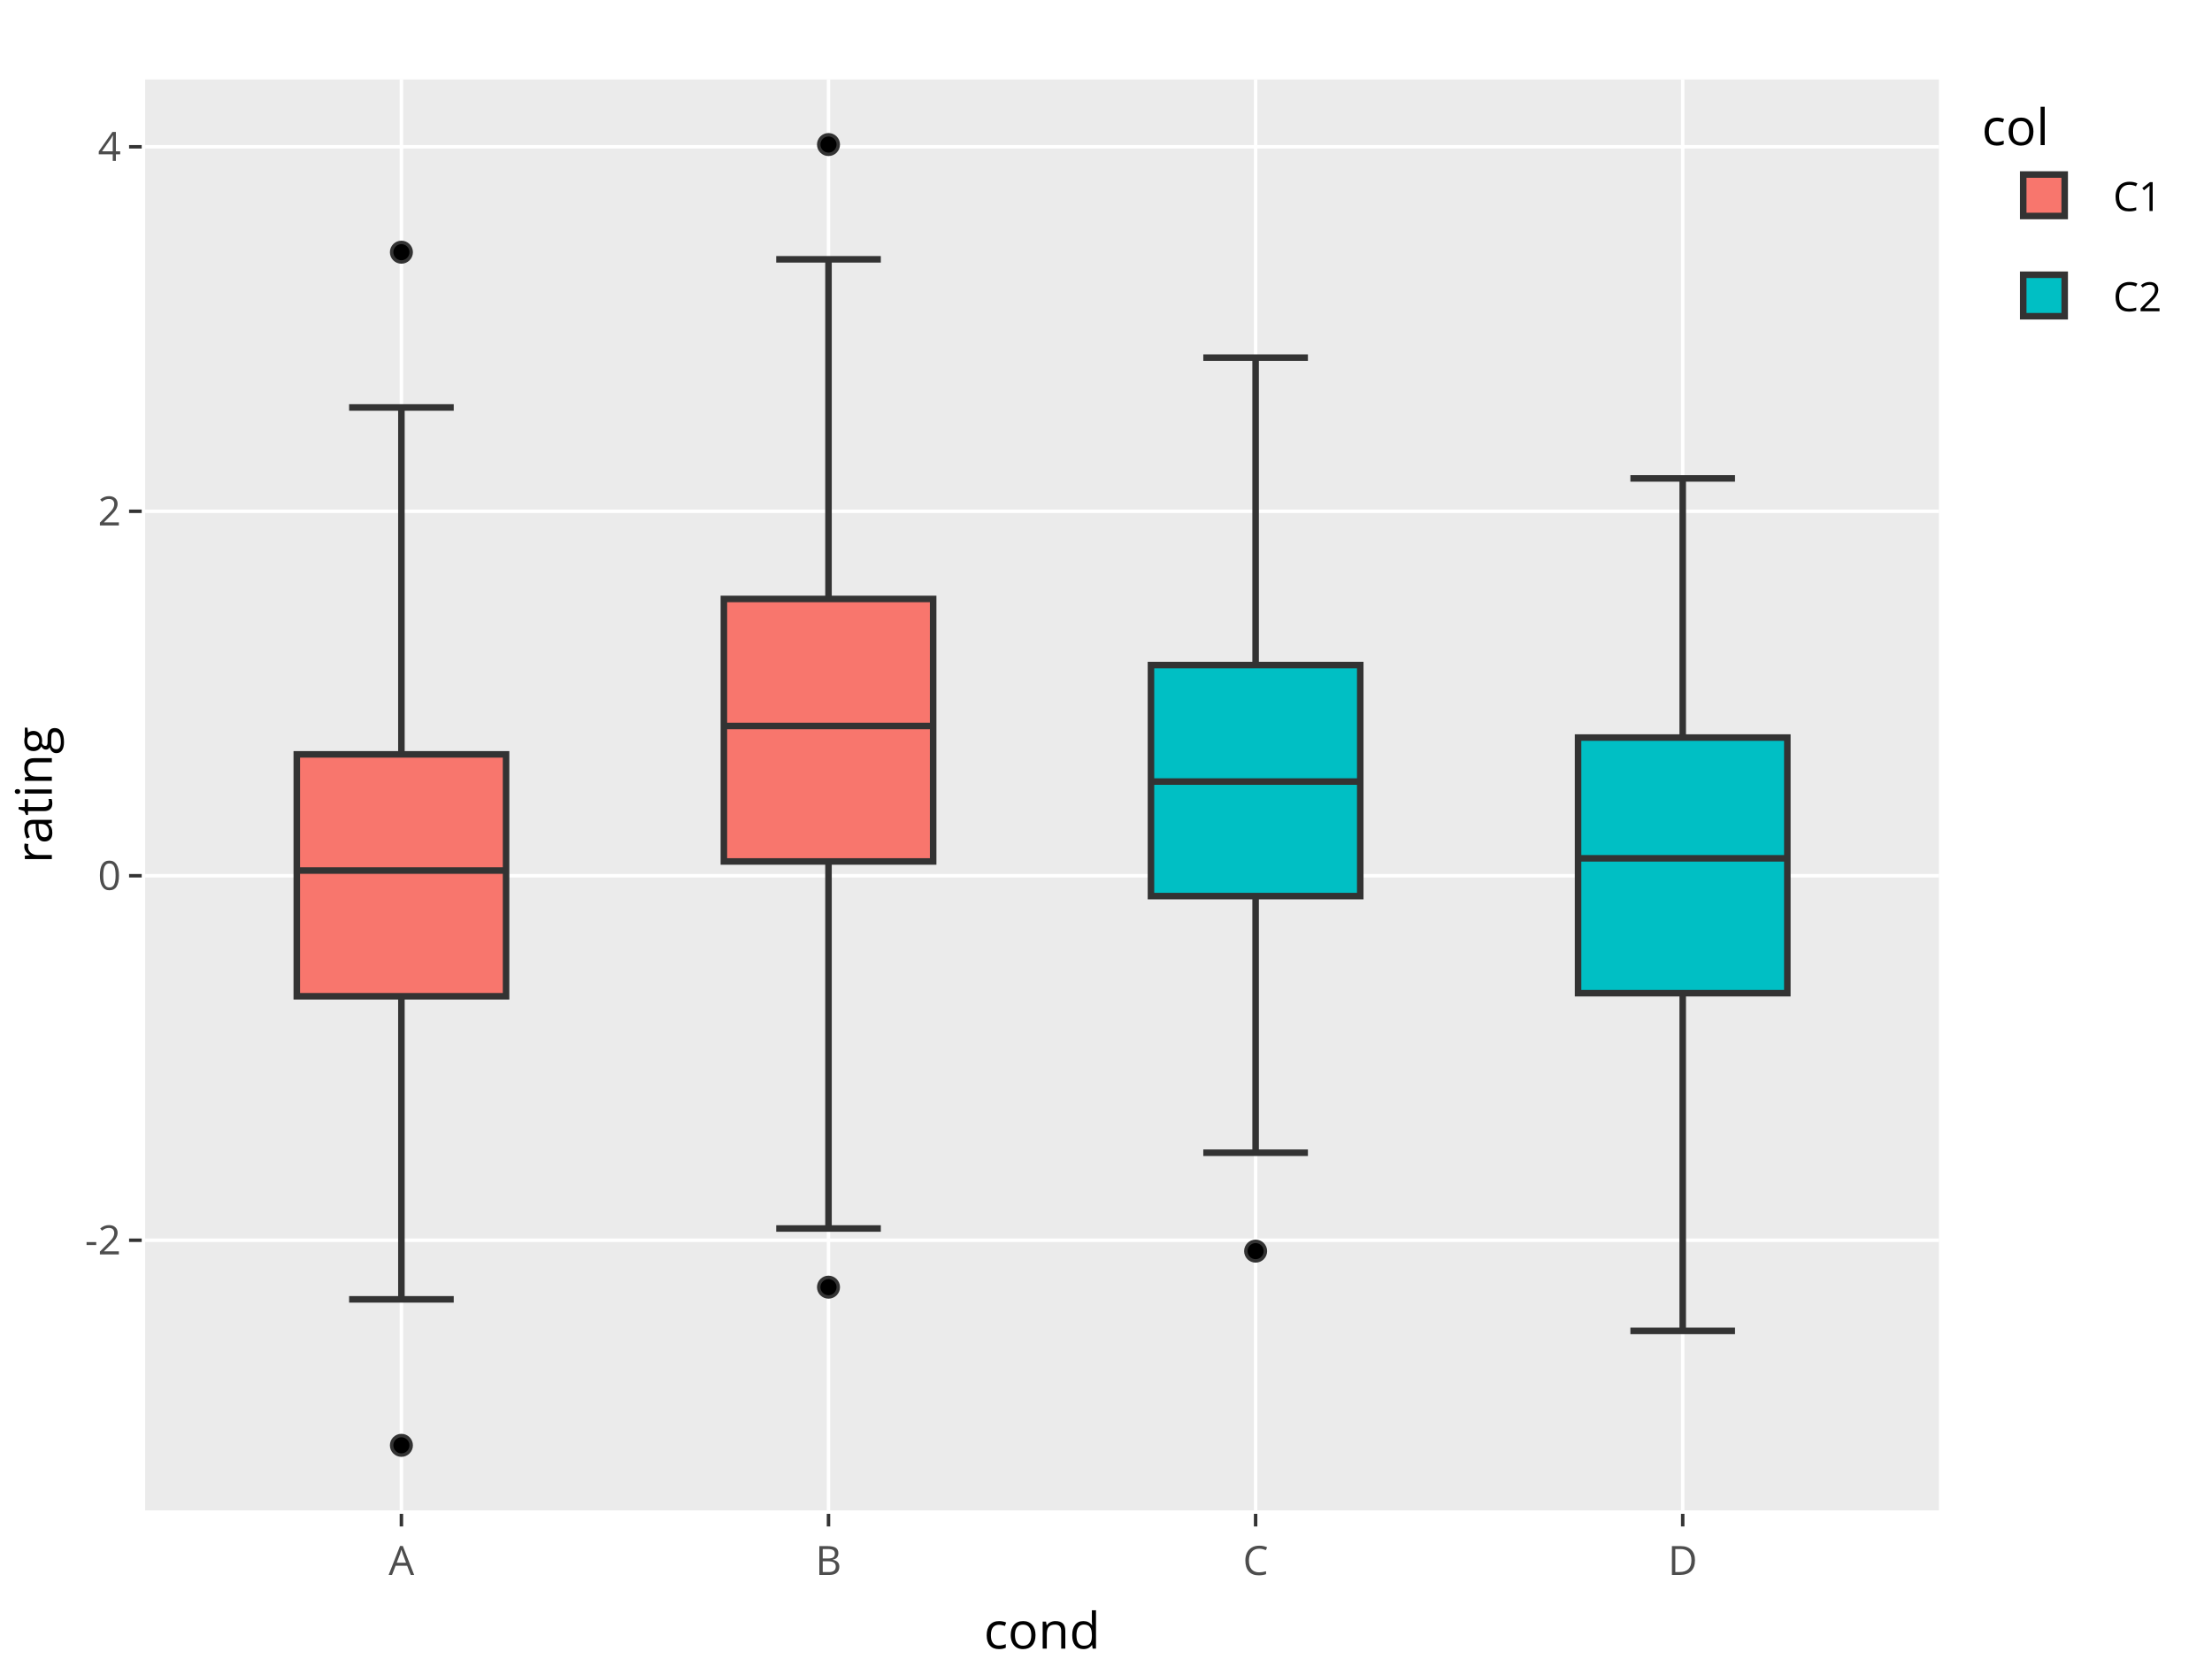
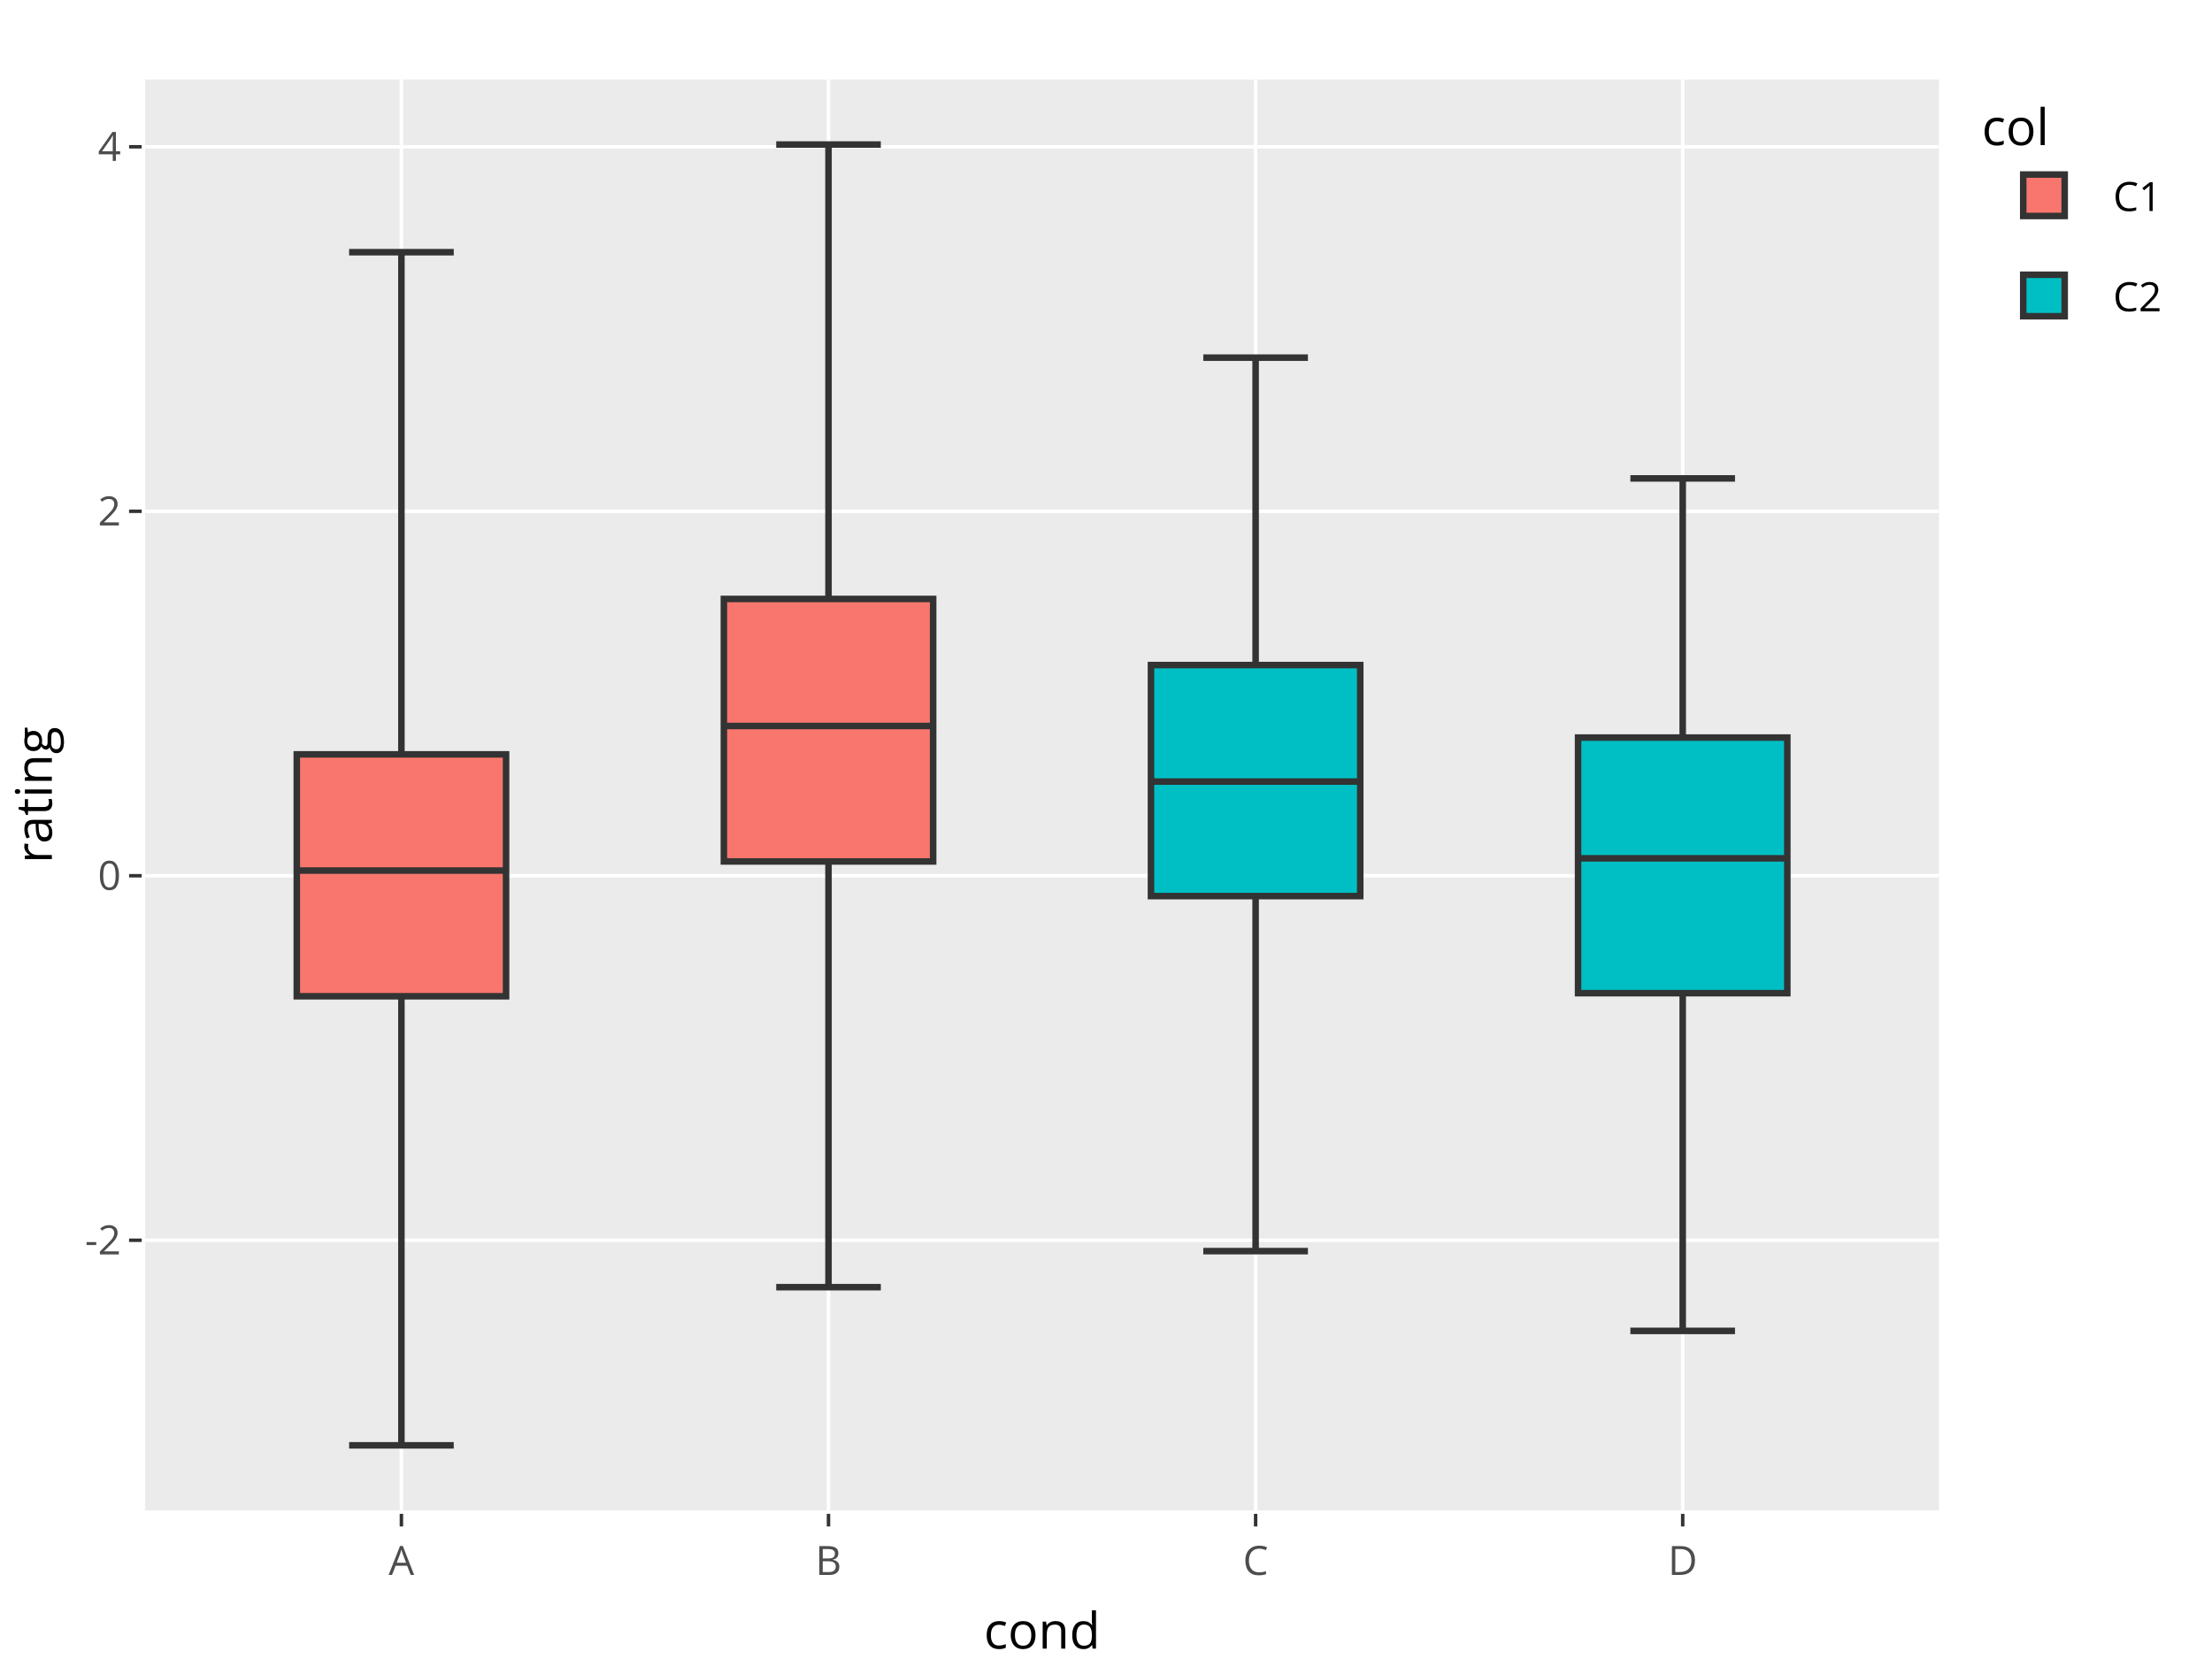
<svg xmlns="http://www.w3.org/2000/svg" class="main-svg" width="640" height="480" style="" viewBox="0 0 640 480">
  <rect x="0" y="0" width="640" height="480" style="fill: rgb(255, 255, 255); fill-opacity: 1;" />
  <defs id="defs-">
    <g class="clips">
      <clipPath id="clipxyplot" class="plotclip">
        <rect width="519" height="414" />
      </clipPath>
      <clipPath class="axesclip" id="clipx">
        <rect x="42" y="0" width="519" height="480" />
      </clipPath>
      <clipPath class="axesclip" id="clipy">
        <rect x="0" y="23" width="640" height="414" />
      </clipPath>
      <clipPath class="axesclip" id="clipxy">
        <rect x="42" y="23" width="519" height="414" />
      </clipPath>
    </g>
    <g class="gradients" />
    <g class="patterns" />
  </defs>
  <g class="bglayer">
    <rect class="bg" x="42" y="23" width="519" height="414" style="fill: rgb(235, 235, 235); fill-opacity: 1; stroke-width: 0;" />
  </g>
  <g class="layer-below">
    <g class="imagelayer" />
-     <g class="shapelayer">
-       <path data-index="0" fill-rule="evenodd" d="M42,437H561V23H42Z" style="opacity: 1; stroke: rgb(0, 0, 0); stroke-opacity: 0; fill: rgb(0, 0, 0); fill-opacity: 0; stroke-width: 0px;" />
-     </g>
+     <g class="shapelayer" />
  </g>
  <g class="cartesianlayer">
    <g class="subplot xy">
      <g class="layer-subplot">
        <g class="shapelayer" />
        <g class="imagelayer" />
      </g>
      <g class="gridlayer">
        <g class="x">
          <path class="xgrid crisp" transform="translate(116.14,0)" d="M0,23v414" style="stroke: rgb(255, 255, 255); stroke-opacity: 1; stroke-width: 1px;" />
          <path class="xgrid crisp" transform="translate(239.71,0)" d="M0,23v414" style="stroke: rgb(255, 255, 255); stroke-opacity: 1; stroke-width: 1px;" />
          <path class="xgrid crisp" transform="translate(363.29,0)" d="M0,23v414" style="stroke: rgb(255, 255, 255); stroke-opacity: 1; stroke-width: 1px;" />
          <path class="xgrid crisp" transform="translate(486.86,0)" d="M0,23v414" style="stroke: rgb(255, 255, 255); stroke-opacity: 1; stroke-width: 1px;" />
        </g>
        <g class="y">
          <path class="ygrid crisp" transform="translate(0,358.84)" d="M42,0h519" style="stroke: rgb(255, 255, 255); stroke-opacity: 1; stroke-width: 1px;" />
          <path class="ygrid crisp" transform="translate(0,253.38)" d="M42,0h519" style="stroke: rgb(255, 255, 255); stroke-opacity: 1; stroke-width: 1px;" />
          <path class="ygrid crisp" transform="translate(0,147.93)" d="M42,0h519" style="stroke: rgb(255, 255, 255); stroke-opacity: 1; stroke-width: 1px;" />
          <path class="ygrid crisp" transform="translate(0,42.47)" d="M42,0h519" style="stroke: rgb(255, 255, 255); stroke-opacity: 1; stroke-width: 1px;" />
        </g>
      </g>
      <g class="zerolinelayer" />
      <path class="xlines-below" />
      <path class="ylines-below" />
      <g class="overlines-below" />
      <g class="xaxislayer-below" />
      <g class="yaxislayer-below" />
      <g class="overaxes-below" />
      <g class="plot" transform="translate(42,23)" clip-path="url(#clipxyplot)">
        <g class="boxlayer mlayer">
          <g class="trace boxes" style="opacity: 1;">
-             <path class="box" d="M43.87,228.88H104.42M43.87,265.25H104.42V195.26H43.87ZM74.14,265.25V352.94M74.14,195.26V94.89M59.01,352.94H89.28M59.01,94.89H89.28" style="vector-effect: non-scaling-stroke; stroke-width: 1.89px; stroke: rgb(51, 51, 51); stroke-opacity: 1; fill: rgb(248, 118, 109); fill-opacity: 1;" />
-             <path class="box" d="M167.44,187.05H227.99M167.44,226.25H227.99V150.29H167.44ZM197.71,226.25V332.44M197.71,150.29V52.03M182.58,332.44H212.85M182.58,52.03H212.85" style="vector-effect: non-scaling-stroke; stroke-width: 1.89px; stroke: rgb(51, 51, 51); stroke-opacity: 1; fill: rgb(248, 118, 109); fill-opacity: 1;" />
-             <g class="points">
-               <path class="point" transform="translate(74.14,395.18)" d="M2.83,0A2.83,2.83 0 1,1 0,-2.83A2.83,2.83 0 0,1 2.83,0Z" style="opacity: 1; stroke-width: 1px; fill: rgb(0, 0, 0); fill-opacity: 1; stroke: rgb(51, 51, 51); stroke-opacity: 1;" />
-               <path class="point" transform="translate(74.14,49.97)" d="M2.83,0A2.83,2.83 0 1,1 0,-2.83A2.83,2.83 0 0,1 2.83,0Z" style="opacity: 1; stroke-width: 1px; fill: rgb(0, 0, 0); fill-opacity: 1; stroke: rgb(51, 51, 51); stroke-opacity: 1;" />
-             </g>
-             <g class="points">
-               <path class="point" transform="translate(197.71,349.42)" d="M2.83,0A2.83,2.83 0 1,1 0,-2.83A2.83,2.83 0 0,1 2.83,0Z" style="opacity: 1; stroke-width: 1px; fill: rgb(0, 0, 0); fill-opacity: 1; stroke: rgb(51, 51, 51); stroke-opacity: 1;" />
-               <path class="point" transform="translate(197.71,18.82)" d="M2.83,0A2.83,2.83 0 1,1 0,-2.83A2.83,2.83 0 0,1 2.83,0Z" style="opacity: 1; stroke-width: 1px; fill: rgb(0, 0, 0); fill-opacity: 1; stroke: rgb(51, 51, 51); stroke-opacity: 1;" />
-             </g>
+             <path class="box" d="M43.87,228.88H104.42M43.87,265.25H104.42V195.26H43.87ZM74.14,265.25V395.18M74.14,195.26V49.97M59.01,395.18H89.28M59.01,49.97H89.28" style="vector-effect: non-scaling-stroke; stroke-width: 1.89px; stroke: rgb(51, 51, 51); stroke-opacity: 1; fill: rgb(248, 118, 109); fill-opacity: 1;" />
+             <path class="box" d="M167.44,187.05H227.99M167.44,226.25H227.99V150.29H167.44ZM197.71,226.25V349.42M197.71,150.29V18.82M182.58,349.42H212.85M182.58,18.82H212.85" style="vector-effect: non-scaling-stroke; stroke-width: 1.89px; stroke: rgb(51, 51, 51); stroke-opacity: 1; fill: rgb(248, 118, 109); fill-opacity: 1;" />
          </g>
          <g class="trace boxes" style="opacity: 1;">
-             <path class="box" d="M291.01,203.13H351.56M291.01,236.27H351.56V169.42H291.01ZM321.29,236.27V310.52M321.29,169.42V80.48M306.15,310.52H336.42M306.15,80.48H336.42" style="vector-effect: non-scaling-stroke; stroke-width: 1.89px; stroke: rgb(51, 51, 51); stroke-opacity: 1; fill: rgb(0, 191, 196); fill-opacity: 1;" />
+             <path class="box" d="M291.01,203.13H351.56M291.01,236.27H351.56V169.42H291.01ZM321.29,236.27V338.99M321.29,169.42V80.48M306.15,338.99H336.42M306.15,80.48H336.42" style="vector-effect: non-scaling-stroke; stroke-width: 1.89px; stroke: rgb(51, 51, 51); stroke-opacity: 1; fill: rgb(0, 191, 196); fill-opacity: 1;" />
            <path class="box" d="M414.58,225.34H475.13M414.58,264.36H475.13V190.4H414.58ZM444.86,264.36V362.07M444.86,190.4V115.42M429.72,362.07H459.99M429.72,115.42H459.99" style="vector-effect: non-scaling-stroke; stroke-width: 1.89px; stroke: rgb(51, 51, 51); stroke-opacity: 1; fill: rgb(0, 191, 196); fill-opacity: 1;" />
-             <g class="points">
-               <path class="point" transform="translate(321.29,338.99)" d="M2.83,0A2.83,2.83 0 1,1 0,-2.83A2.83,2.83 0 0,1 2.83,0Z" style="opacity: 1; stroke-width: 1px; fill: rgb(0, 0, 0); fill-opacity: 1; stroke: rgb(51, 51, 51); stroke-opacity: 1;" />
-             </g>
-             <g class="points" />
          </g>
        </g>
      </g>
      <g class="overplot" />
      <path class="xlines-above crisp" d="" style="fill: none; stroke-width: 1px; stroke: rgb(0, 0, 0); stroke-opacity: 0;" />
      <path class="ylines-above crisp" d="" style="fill: none; stroke-width: 1px; stroke: rgb(0, 0, 0); stroke-opacity: 0;" />
      <g class="overlines-above" />
      <g class="xaxislayer-above">
        <path class="xtick ticks crisp" d="M0,438v3.653" transform="translate(116.14,0)" style="stroke: rgb(51, 51, 51); stroke-opacity: 1; stroke-width: 1px;" />
        <path class="xtick ticks crisp" d="M0,438v3.653" transform="translate(239.71,0)" style="stroke: rgb(51, 51, 51); stroke-opacity: 1; stroke-width: 1px;" />
        <path class="xtick ticks crisp" d="M0,438v3.653" transform="translate(363.29,0)" style="stroke: rgb(51, 51, 51); stroke-opacity: 1; stroke-width: 1px;" />
        <path class="xtick ticks crisp" d="M0,438v3.653" transform="translate(486.86,0)" style="stroke: rgb(51, 51, 51); stroke-opacity: 1; stroke-width: 1px;" />
        <g class="xtick">
          <text text-anchor="middle" x="0" y="455.68" transform="translate(116.14,0)" style="font-family: 'Open Sans', verdana, arial, sans-serif; font-size: 11.69px; fill: rgb(77, 77, 77); fill-opacity: 1; white-space: pre; opacity: 1;">A</text>
        </g>
        <g class="xtick">
          <text text-anchor="middle" x="0" y="455.68" style="font-family: 'Open Sans', verdana, arial, sans-serif; font-size: 11.69px; fill: rgb(77, 77, 77); fill-opacity: 1; white-space: pre; opacity: 1;" transform="translate(239.71,0)">B</text>
        </g>
        <g class="xtick">
          <text text-anchor="middle" x="0" y="455.68" style="font-family: 'Open Sans', verdana, arial, sans-serif; font-size: 11.69px; fill: rgb(77, 77, 77); fill-opacity: 1; white-space: pre; opacity: 1;" transform="translate(363.29,0)">C</text>
        </g>
        <g class="xtick">
          <text text-anchor="middle" x="0" y="455.68" style="font-family: 'Open Sans', verdana, arial, sans-serif; font-size: 11.69px; fill: rgb(77, 77, 77); fill-opacity: 1; white-space: pre; opacity: 1;" transform="translate(486.86,0)">D</text>
        </g>
      </g>
      <g class="yaxislayer-above">
        <path class="ytick ticks crisp" d="M41,0h-3.653" transform="translate(0,358.84)" style="stroke: rgb(51, 51, 51); stroke-opacity: 1; stroke-width: 1px;" />
        <path class="ytick ticks crisp" d="M41,0h-3.653" transform="translate(0,253.38)" style="stroke: rgb(51, 51, 51); stroke-opacity: 1; stroke-width: 1px;" />
        <path class="ytick ticks crisp" d="M41,0h-3.653" transform="translate(0,147.93)" style="stroke: rgb(51, 51, 51); stroke-opacity: 1; stroke-width: 1px;" />
        <path class="ytick ticks crisp" d="M41,0h-3.653" transform="translate(0,42.47)" style="stroke: rgb(51, 51, 51); stroke-opacity: 1; stroke-width: 1px;" />
        <g class="ytick">
          <text text-anchor="end" x="35.009" y="4.091" transform="translate(0,358.84)" style="font-family: 'Open Sans', verdana, arial, sans-serif; font-size: 11.69px; fill: rgb(77, 77, 77); fill-opacity: 1; white-space: pre; opacity: 1;">-2</text>
        </g>
        <g class="ytick">
          <text text-anchor="end" x="35.009" y="4.091" style="font-family: 'Open Sans', verdana, arial, sans-serif; font-size: 11.69px; fill: rgb(77, 77, 77); fill-opacity: 1; white-space: pre; opacity: 1;" transform="translate(0,253.38)">0</text>
        </g>
        <g class="ytick">
          <text text-anchor="end" x="35.009" y="4.091" style="font-family: 'Open Sans', verdana, arial, sans-serif; font-size: 11.69px; fill: rgb(77, 77, 77); fill-opacity: 1; white-space: pre; opacity: 1;" transform="translate(0,147.93)">2</text>
        </g>
        <g class="ytick">
          <text text-anchor="end" x="35.009" y="4.091" style="font-family: 'Open Sans', verdana, arial, sans-serif; font-size: 11.69px; fill: rgb(77, 77, 77); fill-opacity: 1; white-space: pre; opacity: 1;" transform="translate(0,42.47)">4</text>
        </g>
      </g>
      <g class="overaxes-above" />
    </g>
  </g>
  <g class="polarlayer" />
  <g class="smithlayer" />
  <g class="ternarylayer" />
  <g class="geolayer" />
  <g class="funnelarealayer" />
  <g class="pielayer" />
  <g class="iciclelayer" />
  <g class="treemaplayer" />
  <g class="sunburstlayer" />
  <g class="glimages" />
  <defs id="topdefs-">
    <g class="clips" />
    <clipPath id="legend">
      <rect width="61" height="77" x="0" y="0" />
    </clipPath>
  </defs>
  <g class="layer-above">
    <g class="imagelayer" />
    <g class="shapelayer" />
  </g>
  <g class="infolayer">
    <g class="legend" pointer-events="all" transform="translate(571.38,23)">
      <rect class="bg" shape-rendering="crispEdges" style="stroke: rgb(0, 0, 0); stroke-opacity: 0; fill: rgb(255, 255, 255); fill-opacity: 1; stroke-width: 0px;" width="61" height="77" x="0" y="0" />
      <g class="scrollbox" transform="" clip-path="url(#legend)">
        <text class="legendtitletext" text-anchor="start" x="2" y="18.995" style="font-family: 'Open Sans', verdana, arial, sans-serif; font-size: 14.612px; fill: rgb(0, 0, 0); fill-opacity: 1; white-space: pre;">col</text>
        <g class="groups" transform="">
          <g class="traces" transform="translate(0,33.49543)" style="opacity: 1;">
            <text class="legendtext" text-anchor="start" x="40" y="4.559" style="font-family: 'Open Sans', verdana, arial, sans-serif; font-size: 11.69px; fill: rgb(0, 0, 0); fill-opacity: 1; white-space: pre;">C1</text>
            <g class="layers" style="opacity: 1;">
              <g class="legendfill" />
              <g class="legendlines" />
              <g class="legendsymbols">
                <g class="legendpoints">
                  <path class="legendbox" d="M6,6H-6V-6H6Z" transform="translate(20,0)" style="stroke-width: 1.89px; fill: rgb(248, 118, 109); fill-opacity: 1; stroke: rgb(51, 51, 51); stroke-opacity: 1;" />
                </g>
              </g>
            </g>
            <rect class="legendtoggle" x="0" y="-9.5" width="55.594" height="19" style="fill: rgb(0, 0, 0); fill-opacity: 0;" />
          </g>
        </g>
        <g class="groups" transform="translate(0,10)">
          <g class="traces" transform="translate(0,52.49543)" style="opacity: 1;">
            <text class="legendtext" text-anchor="start" x="40" y="4.559" style="font-family: 'Open Sans', verdana, arial, sans-serif; font-size: 11.69px; fill: rgb(0, 0, 0); fill-opacity: 1; white-space: pre;">C2</text>
            <g class="layers" style="opacity: 1;">
              <g class="legendfill" />
              <g class="legendlines" />
              <g class="legendsymbols">
                <g class="legendpoints">
                  <path class="legendbox" d="M6,6H-6V-6H6Z" transform="translate(20,0)" style="stroke-width: 1.89px; fill: rgb(0, 191, 196); fill-opacity: 1; stroke: rgb(51, 51, 51); stroke-opacity: 1;" />
                </g>
              </g>
            </g>
            <rect class="legendtoggle" x="0" y="-9.5" width="55.594" height="19" style="fill: rgb(0, 0, 0); fill-opacity: 0;" />
          </g>
        </g>
      </g>
      <rect class="scrollbar" rx="20" ry="3" width="0" height="0" style="fill: rgb(128, 139, 164); fill-opacity: 1;" x="0" y="0" />
    </g>
    <g class="g-gtitle" />
    <g class="g-xtitle" transform="translate(0,-13.83562)">
      <text class="xtitle" x="301.5" y="490.836" text-anchor="middle" style="font-family: 'Open Sans', verdana, arial, sans-serif; font-size: 14.61px; fill: rgb(0, 0, 0); opacity: 1; font-weight: normal; white-space: pre;">cond</text>
    </g>
    <g class="g-ytitle" transform="translate(12.22363,0)">
      <text class="ytitle" transform="rotate(-90,2.776256,230)" x="2.776" y="230" text-anchor="middle" style="font-family: 'Open Sans', verdana, arial, sans-serif; font-size: 14.61px; fill: rgb(0, 0, 0); opacity: 1; font-weight: normal; white-space: pre;">rating</text>
    </g>
  </g>
</svg>
